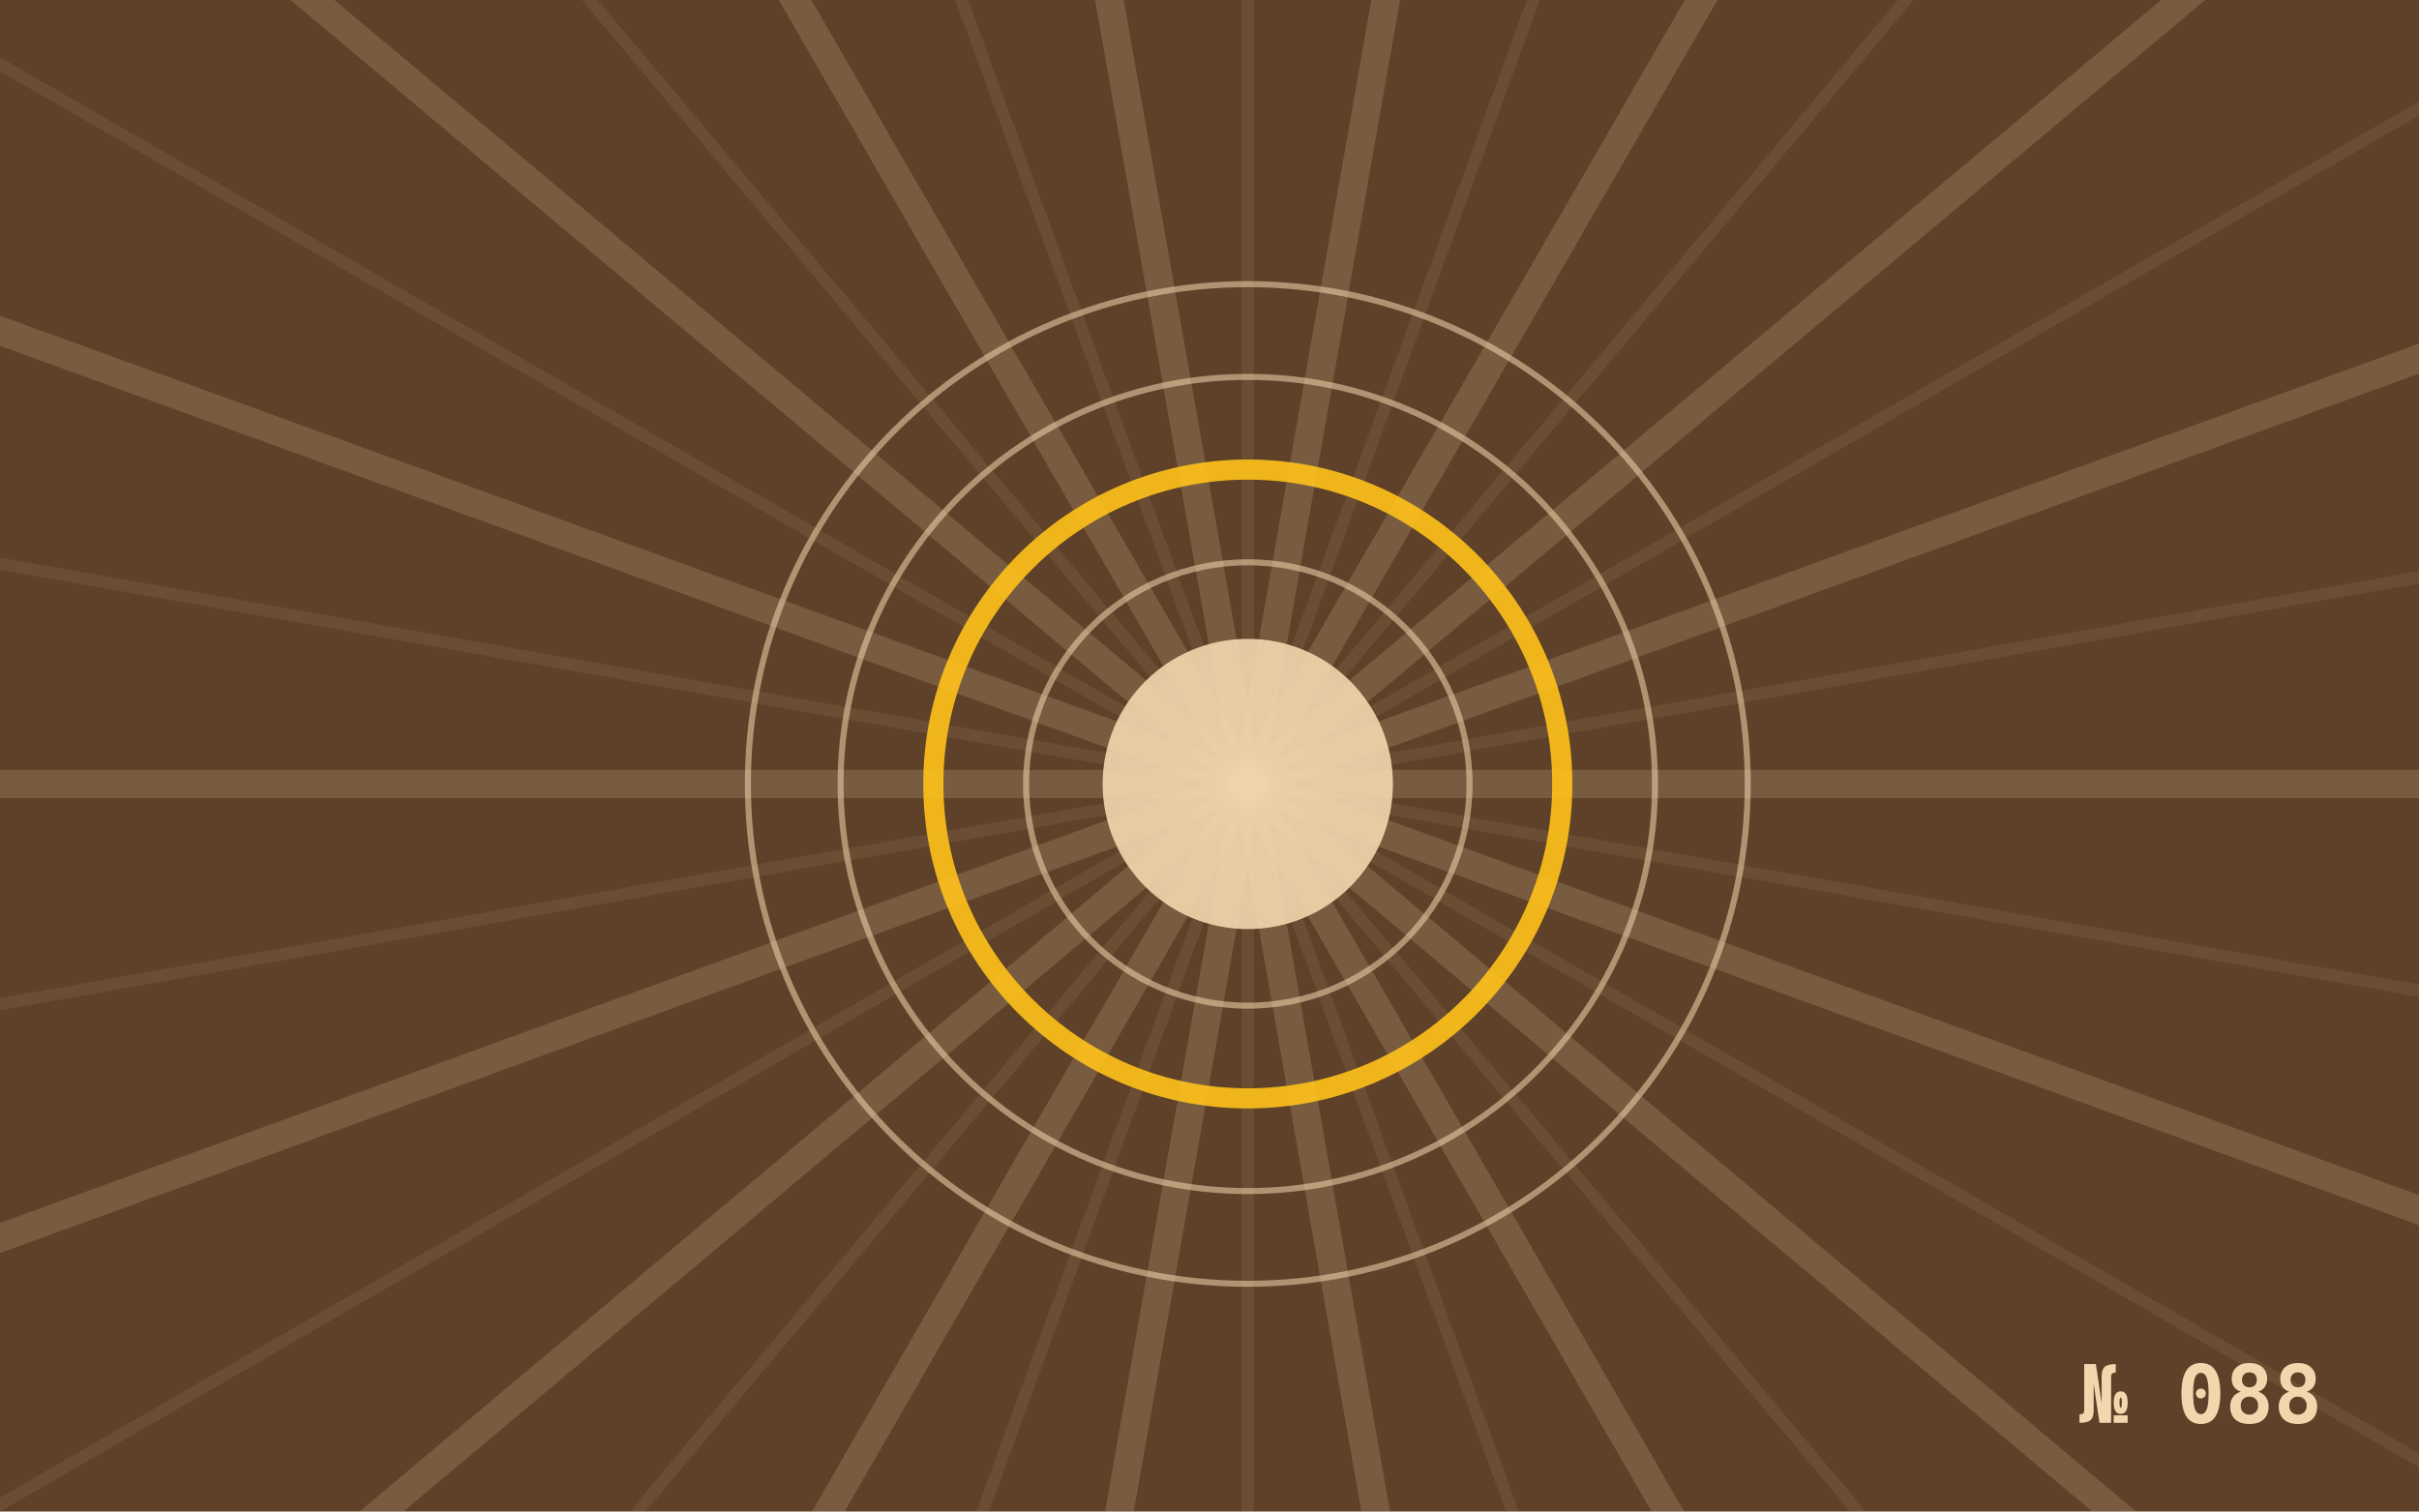
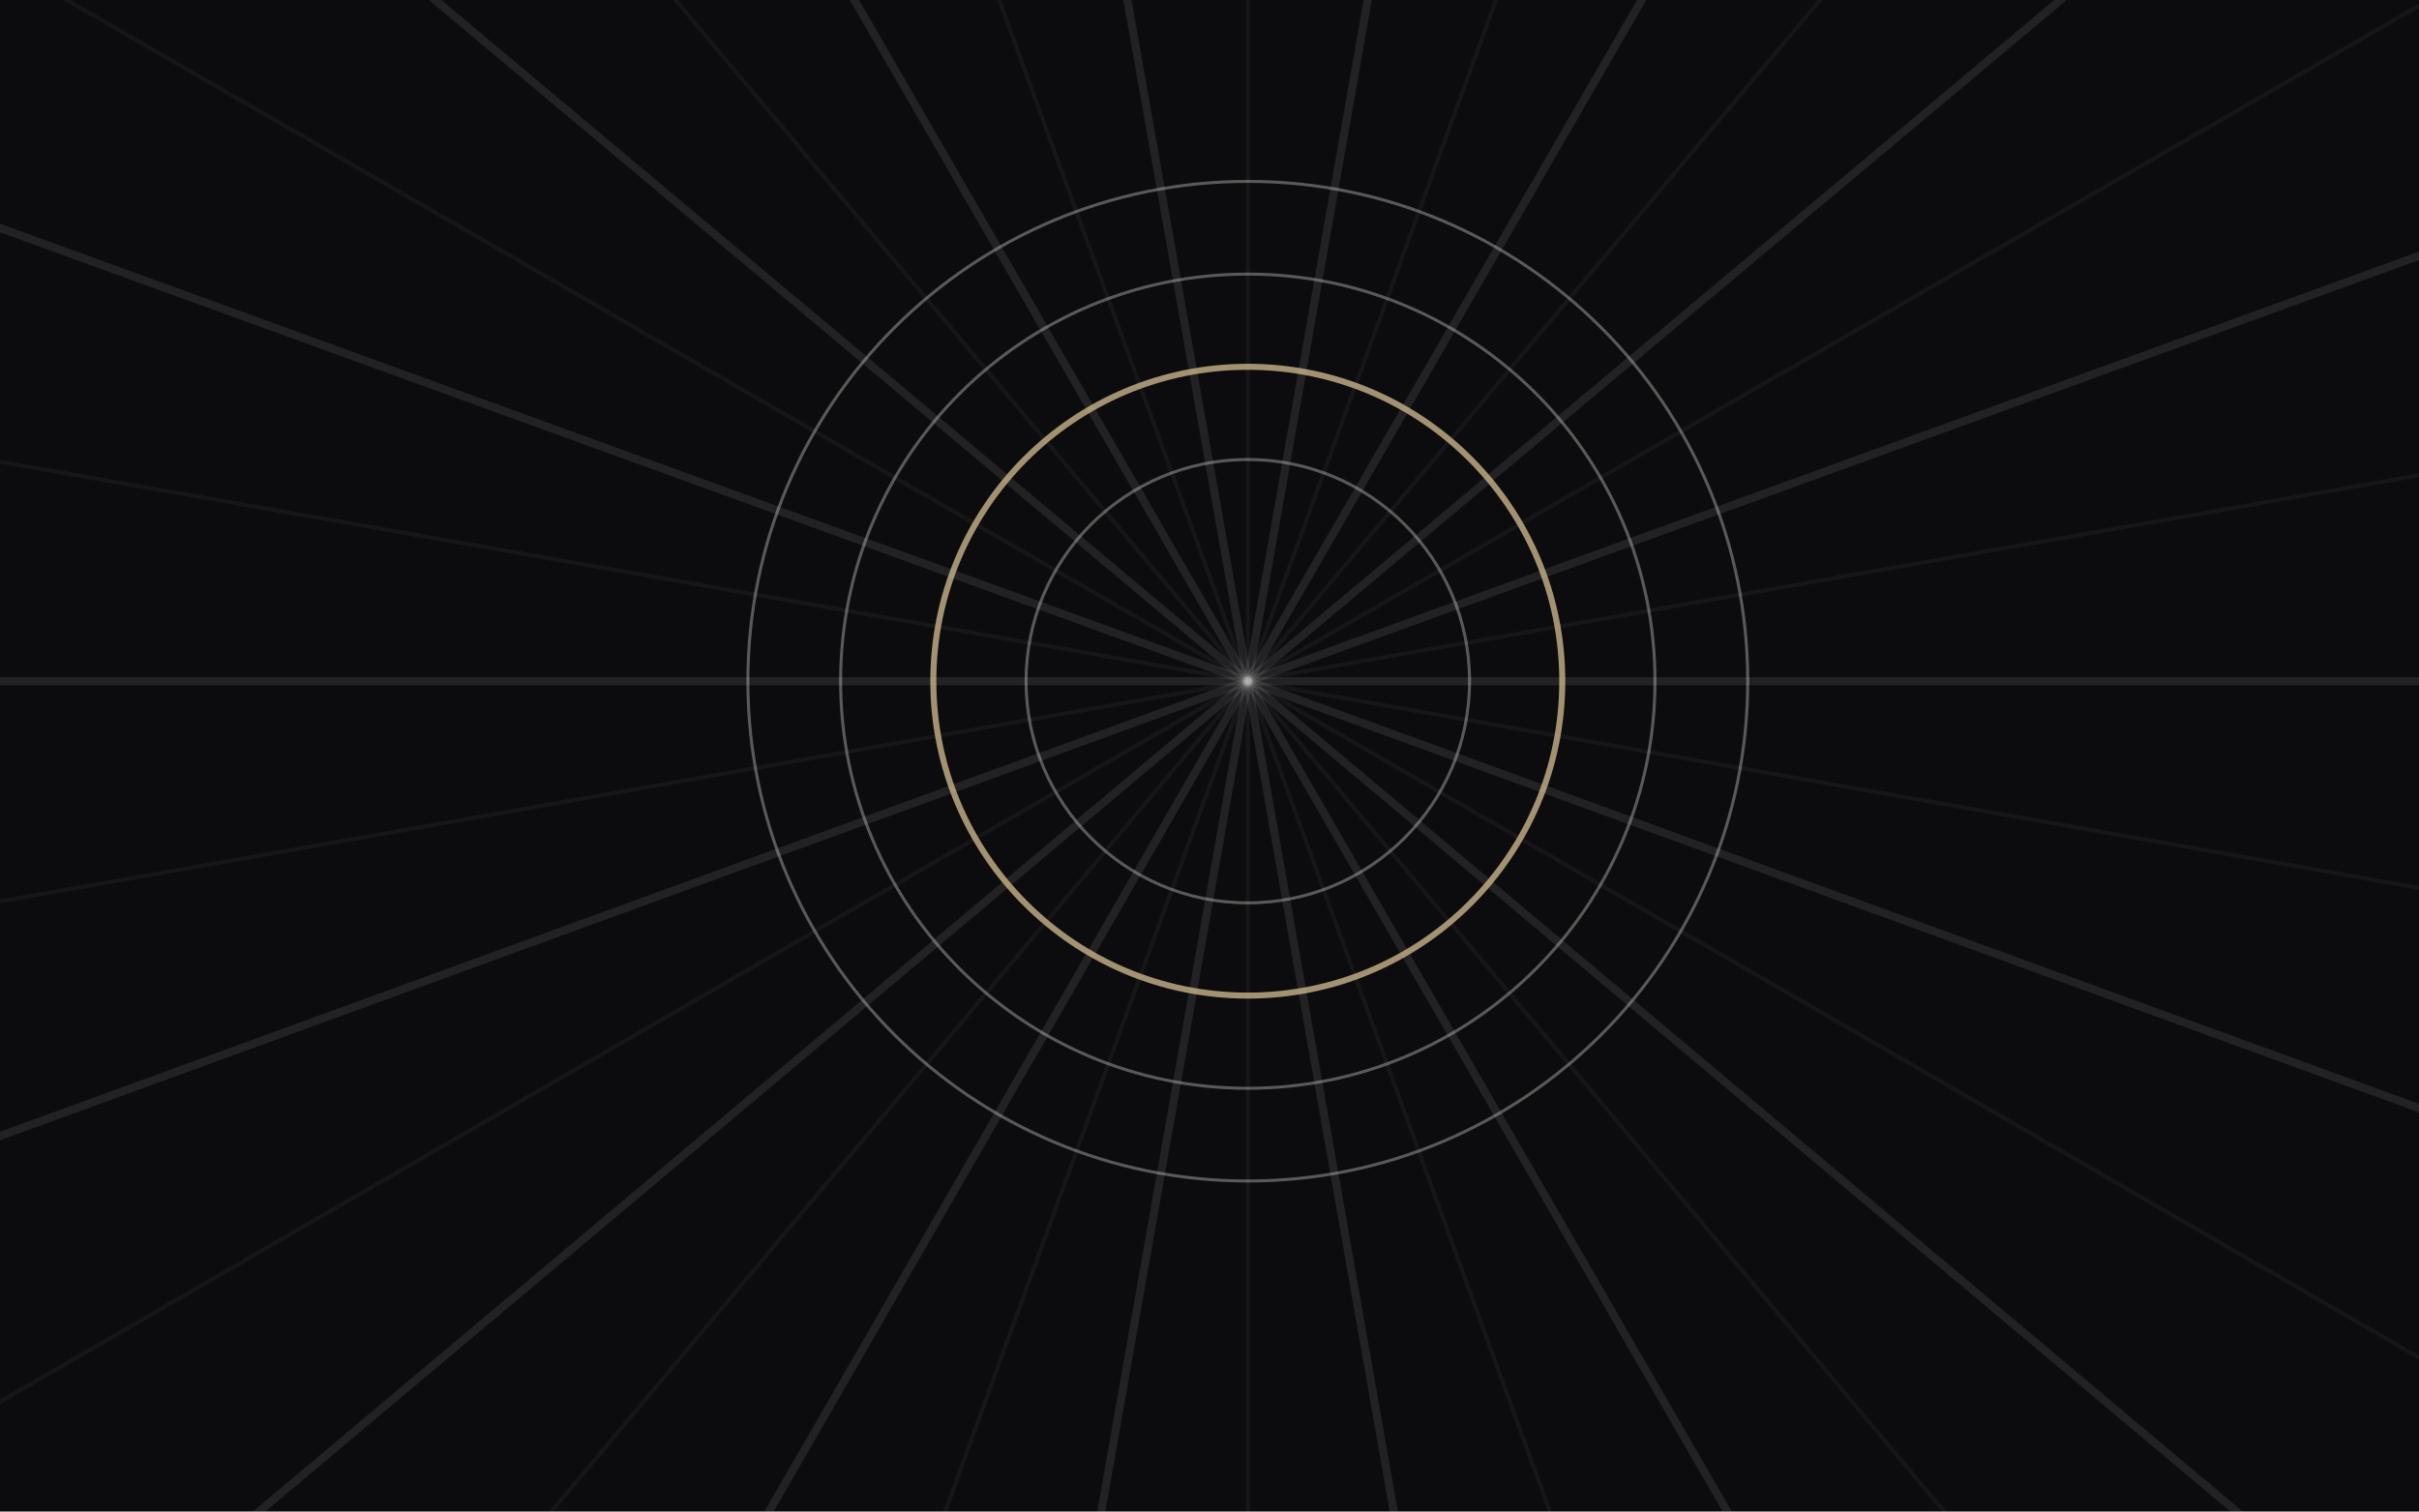
- <svg xmlns="http://www.w3.org/2000/svg" viewBox="0 0 1200 750" preserveAspectRatio="xMidYMid slice" role="img" aria-label="Обложка статьи, рубрика «История»">
-   <rect width="1200" height="750" fill="#5E4128" />
-   <line x1="619" y1="389" x2="2219" y2="389" stroke="#F2D7AE" opacity="0.18" stroke-width="14" />
-   <line x1="619" y1="389" x2="2194" y2="667" stroke="#F2D7AE" opacity="0.08" stroke-width="6" />
-   <line x1="619" y1="389" x2="2122" y2="936" stroke="#F2D7AE" opacity="0.18" stroke-width="14" />
-   <line x1="619" y1="389" x2="2004" y2="1189" stroke="#F2D7AE" opacity="0.08" stroke-width="6" />
-   <line x1="619" y1="389" x2="1844" y2="1418" stroke="#F2D7AE" opacity="0.18" stroke-width="14" />
-   <line x1="619" y1="389" x2="1647" y2="1615" stroke="#F2D7AE" opacity="0.08" stroke-width="6" />
-   <line x1="619" y1="389" x2="1419" y2="1775" stroke="#F2D7AE" opacity="0.18" stroke-width="14" />
-   <line x1="619" y1="389" x2="1166" y2="1893" stroke="#F2D7AE" opacity="0.08" stroke-width="6" />
-   <line x1="619" y1="389" x2="896" y2="1965" stroke="#F2D7AE" opacity="0.18" stroke-width="14" />
-   <line x1="619" y1="389" x2="619" y2="1989" stroke="#F2D7AE" opacity="0.08" stroke-width="6" />
-   <line x1="619" y1="389" x2="341" y2="1965" stroke="#F2D7AE" opacity="0.18" stroke-width="14" />
-   <line x1="619" y1="389" x2="71" y2="1893" stroke="#F2D7AE" opacity="0.08" stroke-width="6" />
-   <line x1="619" y1="389" x2="-180" y2="1775" stroke="#F2D7AE" opacity="0.18" stroke-width="14" />
-   <line x1="619" y1="389" x2="-409" y2="1615" stroke="#F2D7AE" opacity="0.08" stroke-width="6" />
-   <line x1="619" y1="389" x2="-606" y2="1418" stroke="#F2D7AE" opacity="0.18" stroke-width="14" />
-   <line x1="619" y1="389" x2="-766" y2="1189" stroke="#F2D7AE" opacity="0.08" stroke-width="6" />
-   <line x1="619" y1="389" x2="-884" y2="936" stroke="#F2D7AE" opacity="0.18" stroke-width="14" />
-   <line x1="619" y1="389" x2="-956" y2="667" stroke="#F2D7AE" opacity="0.08" stroke-width="6" />
-   <line x1="619" y1="389" x2="-980" y2="389" stroke="#F2D7AE" opacity="0.18" stroke-width="14" />
-   <line x1="619" y1="389" x2="-956" y2="111" stroke="#F2D7AE" opacity="0.08" stroke-width="6" />
-   <line x1="619" y1="389" x2="-884" y2="-157" stroke="#F2D7AE" opacity="0.18" stroke-width="14" />
-   <line x1="619" y1="389" x2="-766" y2="-410" stroke="#F2D7AE" opacity="0.08" stroke-width="6" />
-   <line x1="619" y1="389" x2="-606" y2="-638" stroke="#F2D7AE" opacity="0.18" stroke-width="14" />
-   <line x1="619" y1="389" x2="-409" y2="-836" stroke="#F2D7AE" opacity="0.08" stroke-width="6" />
-   <line x1="619" y1="389" x2="-180" y2="-995" stroke="#F2D7AE" opacity="0.18" stroke-width="14" />
-   <line x1="619" y1="389" x2="71" y2="-1113" stroke="#F2D7AE" opacity="0.08" stroke-width="6" />
-   <line x1="619" y1="389" x2="341" y2="-1186" stroke="#F2D7AE" opacity="0.18" stroke-width="14" />
-   <line x1="619" y1="389" x2="619" y2="-1210" stroke="#F2D7AE" opacity="0.08" stroke-width="6" />
-   <line x1="619" y1="389" x2="896" y2="-1186" stroke="#F2D7AE" opacity="0.18" stroke-width="14" />
-   <line x1="619" y1="389" x2="1166" y2="-1113" stroke="#F2D7AE" opacity="0.08" stroke-width="6" />
-   <line x1="619" y1="389" x2="1419" y2="-995" stroke="#F2D7AE" opacity="0.18" stroke-width="14" />
-   <line x1="619" y1="389" x2="1647" y2="-836" stroke="#F2D7AE" opacity="0.08" stroke-width="6" />
-   <line x1="619" y1="389" x2="1844" y2="-638" stroke="#F2D7AE" opacity="0.18" stroke-width="14" />
-   <line x1="619" y1="389" x2="2004" y2="-410" stroke="#F2D7AE" opacity="0.08" stroke-width="6" />
-   <line x1="619" y1="389" x2="2122" y2="-157" stroke="#F2D7AE" opacity="0.18" stroke-width="14" />
-   <line x1="619" y1="389" x2="2194" y2="111" stroke="#F2D7AE" opacity="0.08" stroke-width="6" />
-   <circle cx="619" cy="389" r="110" fill="none" stroke="#F2D7AE" stroke-width="3" opacity="0.55" />
-   <circle cx="619" cy="389" r="156" fill="none" stroke="#FFC21A" stroke-width="10" opacity="0.9" />
-   <circle cx="619" cy="389" r="202" fill="none" stroke="#F2D7AE" stroke-width="3" opacity="0.55" />
-   <circle cx="619" cy="389" r="248" fill="none" stroke="#F2D7AE" stroke-width="3" opacity="0.55" />
-   <circle cx="619" cy="389" r="72" fill="#F2D7AE" opacity="0.9" />
-   <text x="1152" y="706" text-anchor="end" font-family="'JetBrains Mono',ui-monospace,monospace" font-size="40" font-weight="600" fill="#F2D7AE">№ 088</text>
+ <svg xmlns="http://www.w3.org/2000/svg" width="1200" height="750" viewBox="0 0 1200 750" preserveAspectRatio="xMidYMid slice" aria-hidden="true" focusable="false">
+   <rect width="1200" height="750" fill="#0C0B0D" />
+   <line x1="619" y1="338" x2="2219" y2="338" stroke="#ECEBE6" opacity="0.1" stroke-width="4" />
+   <line x1="619" y1="338" x2="2194" y2="616" stroke="#ECEBE6" opacity="0.05" stroke-width="2" />
+   <line x1="619" y1="338" x2="2122" y2="886" stroke="#ECEBE6" opacity="0.1" stroke-width="4" />
+   <line x1="619" y1="338" x2="2004" y2="1138" stroke="#ECEBE6" opacity="0.05" stroke-width="2" />
+   <line x1="619" y1="338" x2="1844" y2="1367" stroke="#ECEBE6" opacity="0.1" stroke-width="4" />
+   <line x1="619" y1="338" x2="1647" y2="1564" stroke="#ECEBE6" opacity="0.05" stroke-width="2" />
+   <line x1="619" y1="338" x2="1419" y2="1724" stroke="#ECEBE6" opacity="0.1" stroke-width="4" />
+   <line x1="619" y1="338" x2="1166" y2="1842" stroke="#ECEBE6" opacity="0.05" stroke-width="2" />
+   <line x1="619" y1="338" x2="896" y2="1914" stroke="#ECEBE6" opacity="0.1" stroke-width="4" />
+   <line x1="619" y1="338" x2="619" y2="1938" stroke="#ECEBE6" opacity="0.05" stroke-width="2" />
+   <line x1="619" y1="338" x2="341" y2="1914" stroke="#ECEBE6" opacity="0.1" stroke-width="4" />
+   <line x1="619" y1="338" x2="71" y2="1842" stroke="#ECEBE6" opacity="0.05" stroke-width="2" />
+   <line x1="619" y1="338" x2="-180" y2="1724" stroke="#ECEBE6" opacity="0.1" stroke-width="4" />
+   <line x1="619" y1="338" x2="-409" y2="1564" stroke="#ECEBE6" opacity="0.05" stroke-width="2" />
+   <line x1="619" y1="338" x2="-606" y2="1367" stroke="#ECEBE6" opacity="0.1" stroke-width="4" />
+   <line x1="619" y1="338" x2="-766" y2="1138" stroke="#ECEBE6" opacity="0.05" stroke-width="2" />
+   <line x1="619" y1="338" x2="-884" y2="886" stroke="#ECEBE6" opacity="0.1" stroke-width="4" />
+   <line x1="619" y1="338" x2="-956" y2="616" stroke="#ECEBE6" opacity="0.05" stroke-width="2" />
+   <line x1="619" y1="338" x2="-980" y2="338" stroke="#ECEBE6" opacity="0.1" stroke-width="4" />
+   <line x1="619" y1="338" x2="-956" y2="61" stroke="#ECEBE6" opacity="0.05" stroke-width="2" />
+   <line x1="619" y1="338" x2="-884" y2="-208" stroke="#ECEBE6" opacity="0.1" stroke-width="4" />
+   <line x1="619" y1="338" x2="-766" y2="-461" stroke="#ECEBE6" opacity="0.05" stroke-width="2" />
+   <line x1="619" y1="338" x2="-606" y2="-689" stroke="#ECEBE6" opacity="0.1" stroke-width="4" />
+   <line x1="619" y1="338" x2="-409" y2="-886" stroke="#ECEBE6" opacity="0.05" stroke-width="2" />
+   <line x1="619" y1="338" x2="-180" y2="-1046" stroke="#ECEBE6" opacity="0.1" stroke-width="4" />
+   <line x1="619" y1="338" x2="71" y2="-1164" stroke="#ECEBE6" opacity="0.05" stroke-width="2" />
+   <line x1="619" y1="338" x2="341" y2="-1236" stroke="#ECEBE6" opacity="0.1" stroke-width="4" />
+   <line x1="619" y1="338" x2="619" y2="-1261" stroke="#ECEBE6" opacity="0.05" stroke-width="2" />
+   <line x1="619" y1="338" x2="896" y2="-1236" stroke="#ECEBE6" opacity="0.1" stroke-width="4" />
+   <line x1="619" y1="338" x2="1166" y2="-1164" stroke="#ECEBE6" opacity="0.05" stroke-width="2" />
+   <line x1="619" y1="338" x2="1419" y2="-1046" stroke="#ECEBE6" opacity="0.1" stroke-width="4" />
+   <line x1="619" y1="338" x2="1647" y2="-886" stroke="#ECEBE6" opacity="0.05" stroke-width="2" />
+   <line x1="619" y1="338" x2="1844" y2="-689" stroke="#ECEBE6" opacity="0.1" stroke-width="4" />
+   <line x1="619" y1="338" x2="2004" y2="-461" stroke="#ECEBE6" opacity="0.05" stroke-width="2" />
+   <line x1="619" y1="338" x2="2122" y2="-208" stroke="#ECEBE6" opacity="0.1" stroke-width="4" />
+   <line x1="619" y1="338" x2="2194" y2="61" stroke="#ECEBE6" opacity="0.05" stroke-width="2" />
+   <circle cx="619" cy="338" r="110" fill="none" stroke="#ECEBE6" stroke-width="1.5" opacity="0.35" />
+   <circle cx="619" cy="338" r="156" fill="none" stroke="#C8B48A" stroke-width="3" opacity="0.8" />
+   <circle cx="619" cy="338" r="202" fill="none" stroke="#ECEBE6" stroke-width="1.5" opacity="0.35" />
+   <circle cx="619" cy="338" r="248" fill="none" stroke="#ECEBE6" stroke-width="1.5" opacity="0.35" />
</svg>
